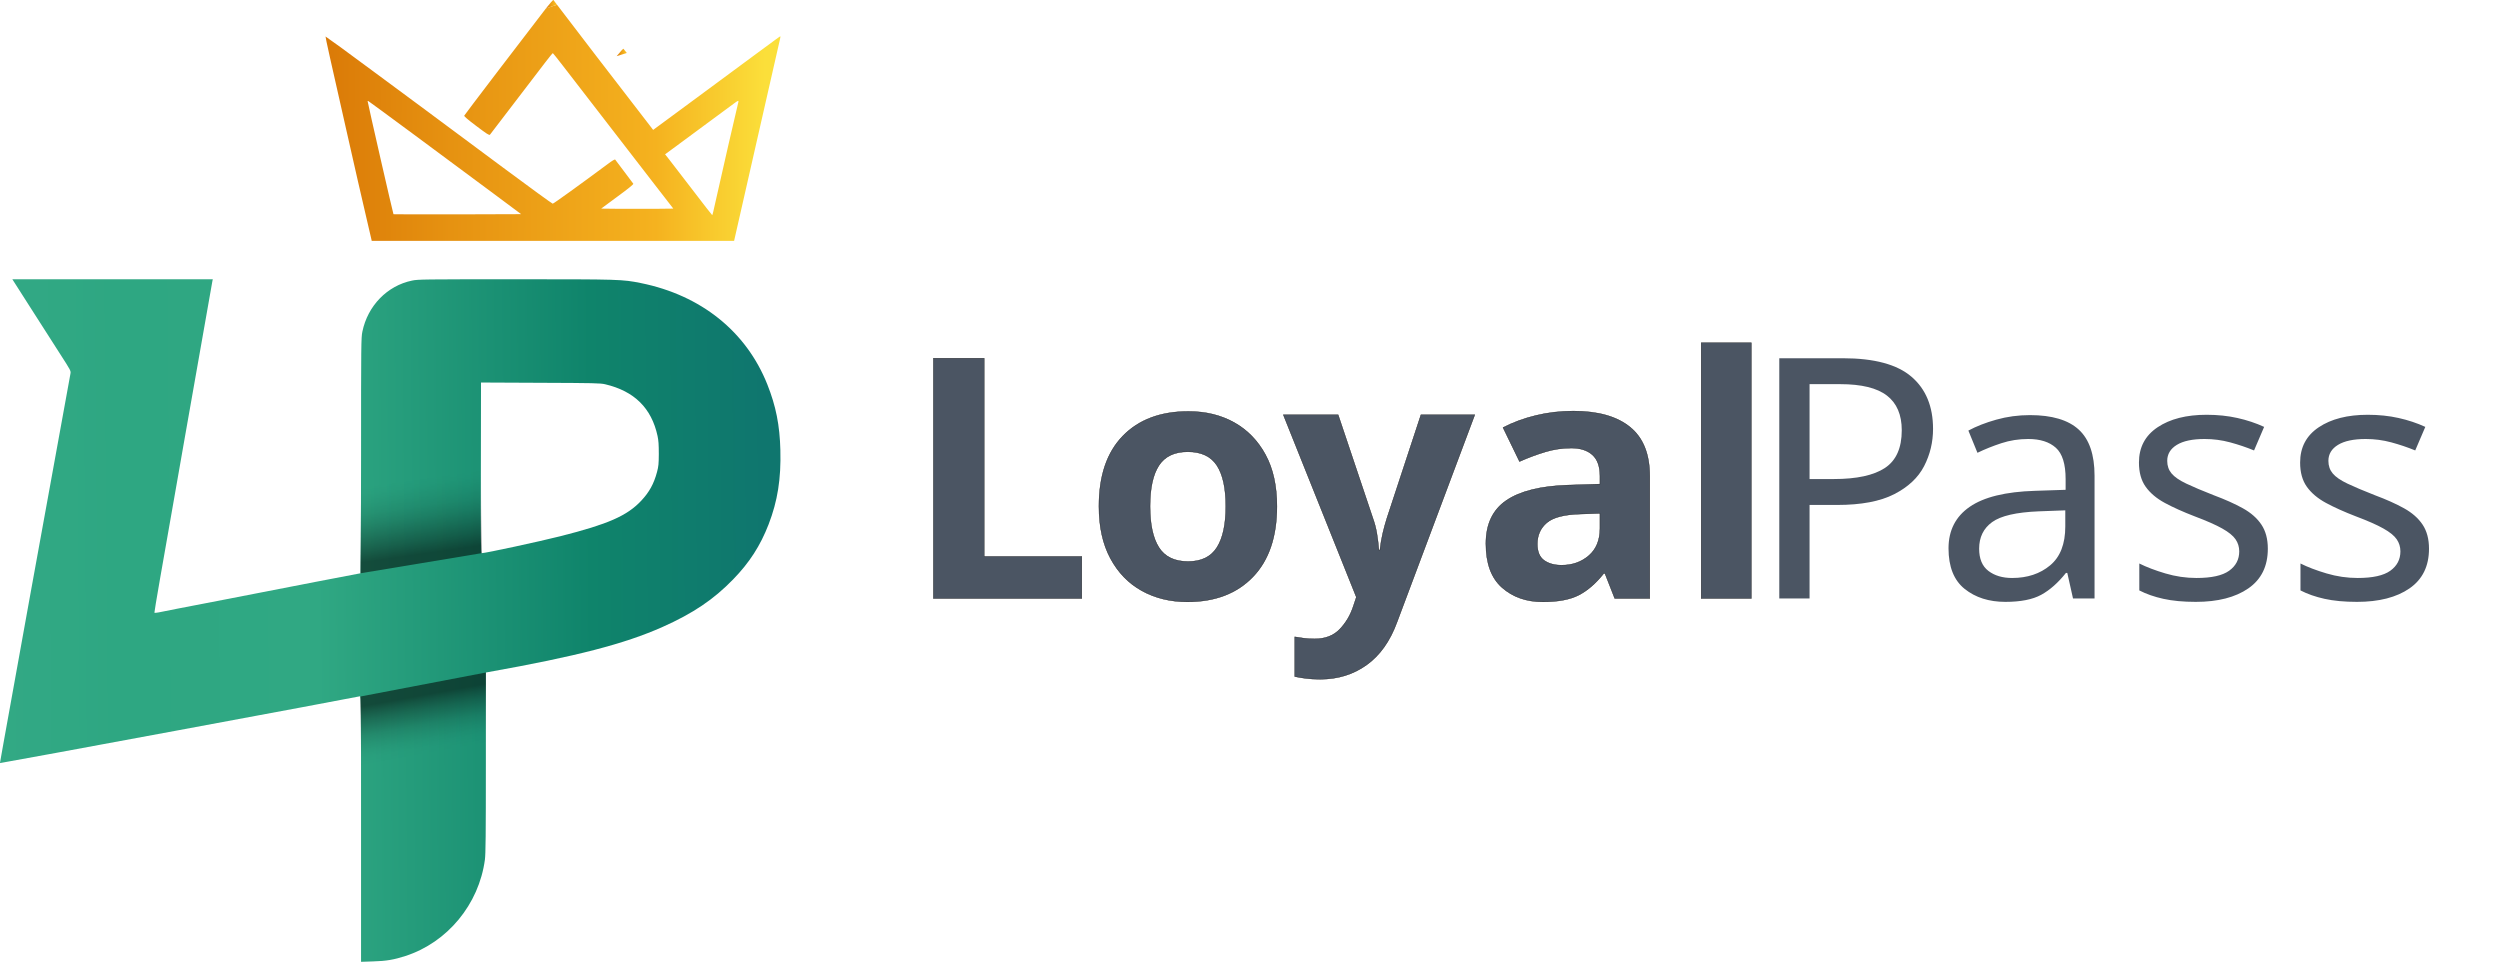
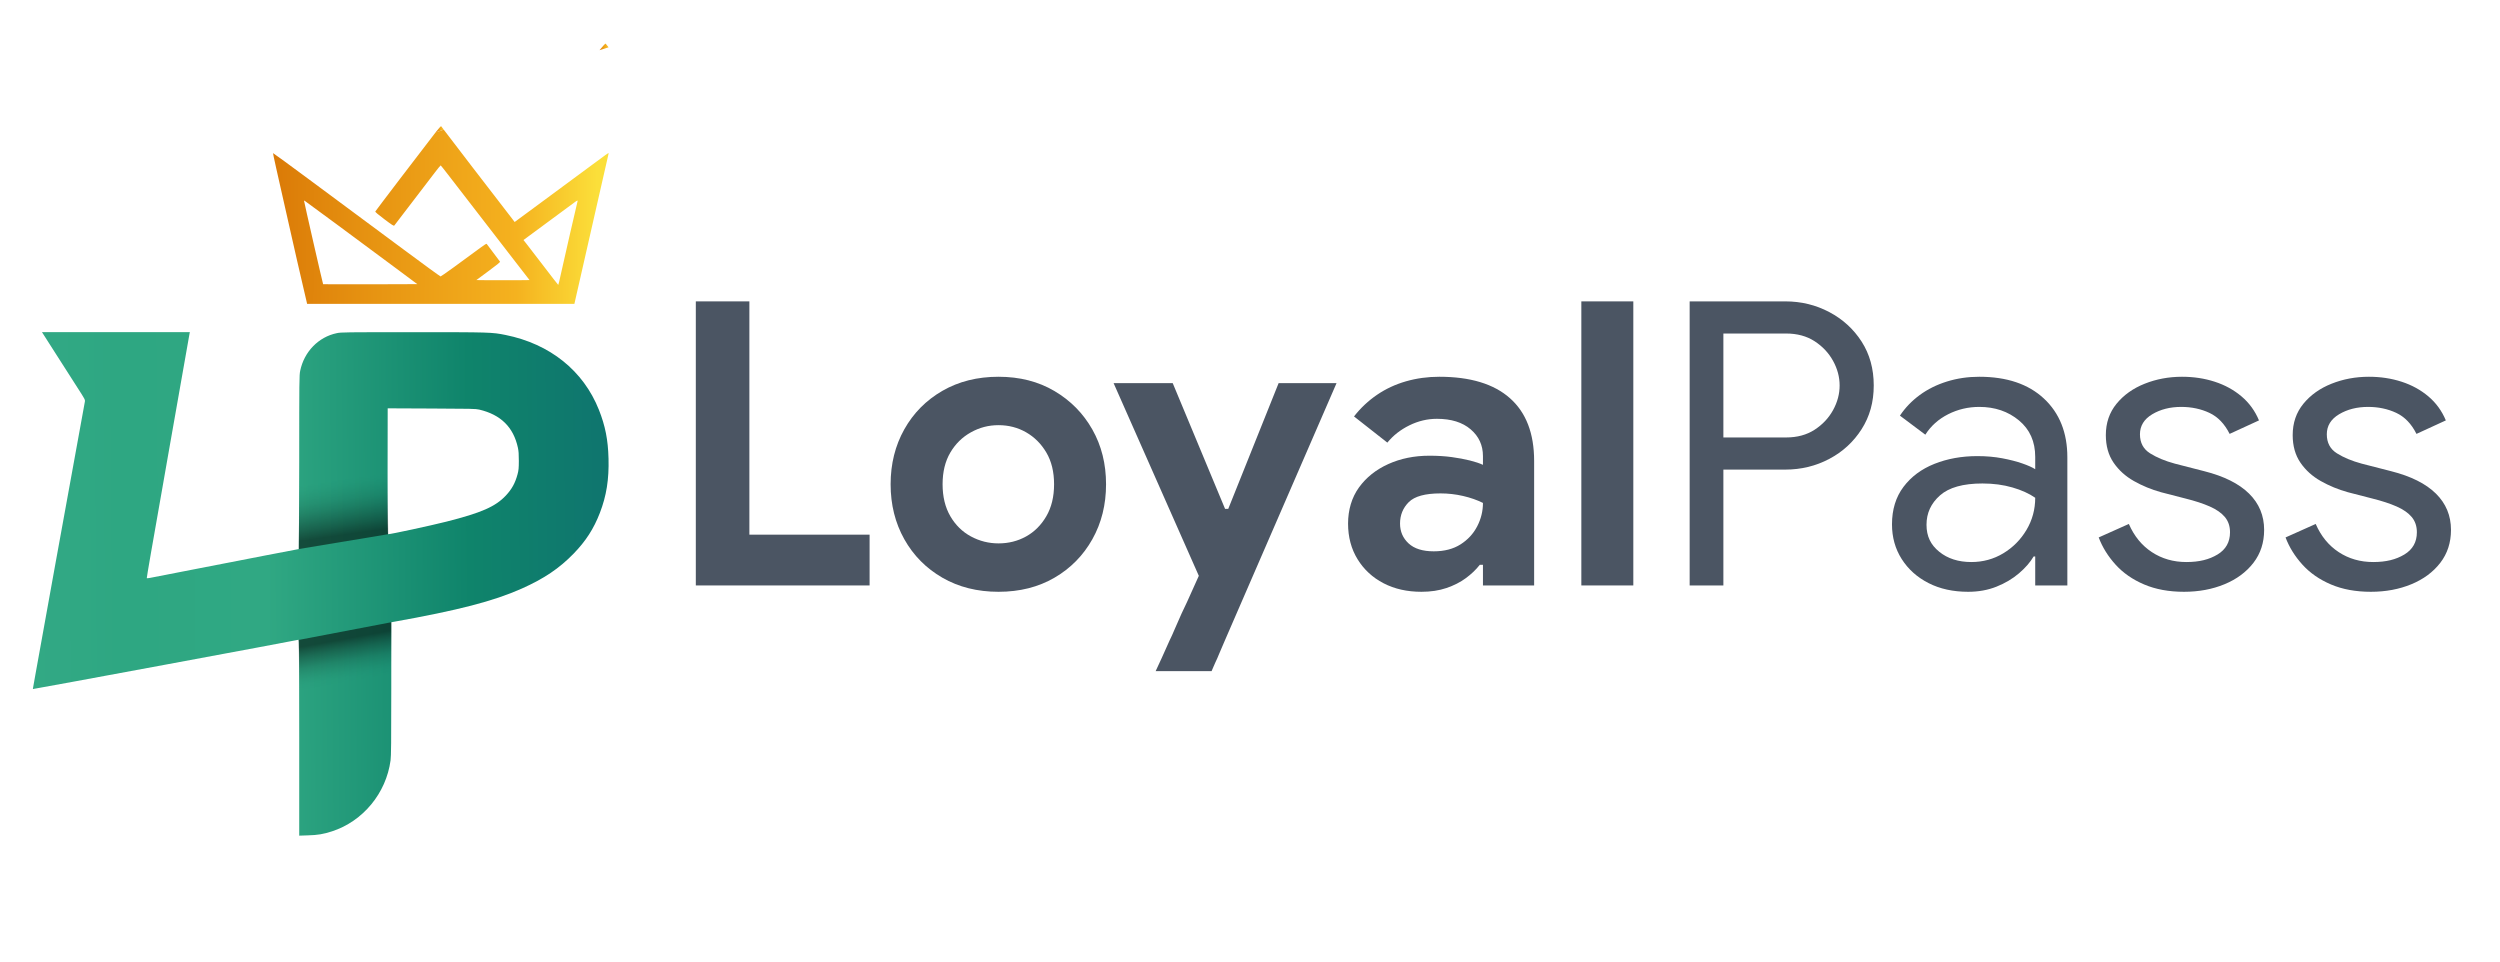
- <svg xmlns="http://www.w3.org/2000/svg" id="Capa_1" data-name="Capa 1" viewBox="0 0 1890.4 727.28">
+ <svg xmlns="http://www.w3.org/2000/svg" id="Capa_1" version="1.1" viewBox="0 0 1890.4 727.28">
  <defs>
    <style>
-       .cls-1, .cls-2, .cls-3, .cls-4, .cls-5, .cls-6 {
+       .st0 {
+         fill: url(#Degradado_sin_nombre_6);
+         opacity: .54;
+       }
+ 
+       .st0, .st1 {
+         mix-blend-mode: multiply;
+       }
+ 
+       .st0, .st1, .st2 {
+         isolation: isolate;
+       }
+ 
+       .st3 {
+         fill: url(#Degradado_sin_nombre_4);
+       }
+ 
+       .st1 {
+         fill: url(#Degradado_sin_nombre_5);
+         opacity: .53;
+       }
+ 
+       .st4 {
+         fill: url(#Degradado_sin_nombre_2);
+       }
+ 
+       .st5 {
        fill: #4b5563;
      }

-       .cls-1, .cls-2, .cls-3, .cls-5 {
-         font-family: GoogleSans-Bold, 'Google Sans';
-         font-variation-settings: 'opsz' 18, 'wght' 700, 'GRAD' 0;
-         font-weight: 700;
-         stroke: #000;
-         stroke-miterlimit: 10;
-         stroke-width: .25px;
-       }
- 
-       .cls-7 {
-         font-size: 254.43px;
-       }
- 
-       .cls-8 {
-         fill: url(#Degradado_sin_nombre_16);
-       }
- 
-       .cls-9 {
-         font-family: MyriadPro-Regular, 'Myriad Pro';
-       }
- 
-       .cls-9, .cls-4 {
-         letter-spacing: 0em;
-       }
- 
-       .cls-2, .cls-6 {
-         letter-spacing: -.02em;
-       }
- 
-       .cls-3 {
-         letter-spacing: 0em;
-       }
- 
-       .cls-10, .cls-11, .cls-12 {
-         isolation: isolate;
-       }
- 
-       .cls-11 {
-         fill: url(#Degradado_sin_nombre_4);
-         opacity: .53;
-       }
- 
-       .cls-11, .cls-12 {
-         mix-blend-mode: multiply;
-       }
- 
-       .cls-13 {
-         fill: url(#Degradado_sin_nombre_9);
-       }
- 
-       .cls-4, .cls-6 {
-         font-family: GoogleSans-Regular, 'Google Sans';
-         font-variation-settings: 'opsz' 18, 'wght' 400, 'GRAD' 0;
-       }
- 
-       .cls-5 {
-         letter-spacing: 0em;
-       }
- 
-       .cls-14 {
+       .st6 {
        fill: url(#Degradado_sin_nombre_3);
      }

-       .cls-12 {
-         fill: url(#Degradado_sin_nombre_5);
-         opacity: .54;
-       }
- 
-       .cls-15 {
-         fill: url(#Degradado_sin_nombre_20);
+       .st7 {
+         fill: url(#Degradado_sin_nombre);
      }
    </style>
-     <linearGradient id="Degradado_sin_nombre_16" data-name="Degradado sin nombre 16" x1="473.68" y1="687.72" x2="466.02" y2="687.71" gradientTransform="translate(0 727.39) scale(1 -1)" gradientUnits="userSpaceOnUse">
+     <linearGradient id="Degradado_sin_nombre" data-name="Degradado sin nombre" x1="459.94" y1="388.04" x2="453.1" y2="388.05" gradientTransform="translate(0 -352.61)" gradientUnits="userSpaceOnUse">
      <stop offset="0" stop-color="#fbbf24" />
      <stop offset=".24" stop-color="#f5b21f" />
      <stop offset=".69" stop-color="#e69211" />
      <stop offset="1" stop-color="#d97706" />
    </linearGradient>
-     <linearGradient id="Degradado_sin_nombre_20" data-name="Degradado sin nombre 20" x1="-15.34" y1="258.82" x2="578.42" y2="263.52" gradientTransform="translate(0 729.28) scale(1 -1)" gradientUnits="userSpaceOnUse">
+     <linearGradient id="Degradado_sin_nombre_2" data-name="Degradado sin nombre 2" x1="13.55" y1="793.15" x2="451.53" y2="789.68" gradientTransform="translate(0 -350.72)" gradientUnits="userSpaceOnUse">
      <stop offset="0" stop-color="#33a985" />
      <stop offset=".18" stop-color="#2ea782" />
      <stop offset=".43" stop-color="#30a883" />
      <stop offset=".78" stop-color="#0f846b" />
      <stop offset="1" stop-color="#0f766e" />
    </linearGradient>
-     <linearGradient id="Degradado_sin_nombre_9" data-name="Degradado sin nombre 9" x1="578.45" y1="636.06" x2="234.47" y2="636.6" gradientTransform="translate(0 729.28) scale(1 -1)" gradientUnits="userSpaceOnUse">
+     <linearGradient id="Degradado_sin_nombre_3" data-name="Degradado sin nombre 3" x1="451.55" y1="514.88" x2="197.82" y2="514.48" gradientTransform="translate(0 -350.72)" gradientUnits="userSpaceOnUse">
      <stop offset="0" stop-color="#fbdf3a" />
      <stop offset=".24" stop-color="#f5b21f" />
      <stop offset=".69" stop-color="#e69211" />
      <stop offset="1" stop-color="#d97706" />
    </linearGradient>
-     <linearGradient id="Degradado_sin_nombre_3" data-name="Degradado sin nombre 3" x1="420.93" y1="-384.16" x2="412.59" y2="-384.15" gradientTransform="translate(0 387.31)" gradientUnits="userSpaceOnUse">
+     <linearGradient id="Degradado_sin_nombre_4" data-name="Degradado sin nombre 4" x1="335.35" y1="1019.58" x2="329.2" y2="1019.57" gradientTransform="translate(0 1117.31) scale(1 -1)" gradientUnits="userSpaceOnUse">
      <stop offset="0" stop-color="#fbbf24" />
      <stop offset=".24" stop-color="#f5b21f" />
      <stop offset=".69" stop-color="#e69211" />
      <stop offset="1" stop-color="#d97706" />
    </linearGradient>
-     <linearGradient id="Degradado_sin_nombre_4" data-name="Degradado sin nombre 4" x1="307.81" y1="409.05" x2="324.68" y2="290.97" gradientTransform="translate(0 729.28) scale(1 -1)" gradientUnits="userSpaceOnUse">
+     <linearGradient id="Degradado_sin_nombre_5" data-name="Degradado sin nombre 5" x1="251.91" y1="682.34" x2="264.36" y2="769.44" gradientTransform="translate(0 -350.72)" gradientUnits="userSpaceOnUse">
      <stop offset=".36" stop-color="#fff" />
      <stop offset=".4" stop-color="#f9f9f9" />
      <stop offset=".46" stop-color="#e9e9e9" />
      <stop offset=".53" stop-color="#d0d0d0" />
      <stop offset=".6" stop-color="#ababab" />
      <stop offset=".67" stop-color="#7d7d7d" />
      <stop offset=".75" stop-color="#444" />
      <stop offset=".83" stop-color="#030303" />
      <stop offset=".83" stop-color="#000" />
    </linearGradient>
-     <linearGradient id="Degradado_sin_nombre_5" data-name="Degradado sin nombre 5" x1="331.35" y1="120.49" x2="312.47" y2="223.71" gradientTransform="translate(0 729.28) scale(1 -1)" gradientUnits="userSpaceOnUse">
+     <linearGradient id="Degradado_sin_nombre_6" data-name="Degradado sin nombre 6" x1="269.28" y1="895.19" x2="255.35" y2="819.05" gradientTransform="translate(0 -350.72)" gradientUnits="userSpaceOnUse">
      <stop offset=".38" stop-color="#fff" />
      <stop offset=".43" stop-color="#fafafa" />
      <stop offset=".48" stop-color="#ededed" />
      <stop offset=".53" stop-color="#d8d8d8" />
      <stop offset=".59" stop-color="#b9b9b9" />
      <stop offset=".64" stop-color="#929292" />
      <stop offset=".7" stop-color="#636363" />
      <stop offset=".76" stop-color="#2b2b2b" />
      <stop offset=".8" stop-color="#000" />
    </linearGradient>
  </defs>
-   <g id="Capa_2" data-name="Capa 2">
-     <path class="cls-8" d="M473.95,40.04c-1.2-1.53-2.36-2.97-2.5-3.15-.19-.23-2.5,2.27-5.15,5.56" />
+   <g id="Capa_2">
+     <path class="st7" d="M460.18,35.78c-1.07-1.37-2.11-2.65-2.23-2.81-.17-.21-2.23,2.03-4.6,4.97" />
  </g>
-   <text class="cls-7" transform="translate(682.88 452.56)">
-     <tspan class="cls-3" x="0" y="0">L</tspan>
-     <tspan class="cls-2" x="136.63" y="0">o</tspan>
-     <tspan class="cls-5" x="287.51" y="0">y</tspan>
-     <tspan class="cls-1" x="429.99" y="0">al</tspan>
-     <tspan class="cls-6" x="637.86" y="0">P</tspan>
-     <tspan class="cls-4" x="778.81" y="0">ass</tspan>
-     <tspan class="cls-9" x="1153.58" y="0"> </tspan>
-   </text>
-   <g class="cls-10">
-     <g id="Capa_1-2" data-name="Capa 1">
-       <path class="cls-15" d="M590.09,340.47c-.47-18.93-3.36-33.4-9.86-49.76-15.94-40.06-50.18-67.48-95.64-76.66-14.05-2.83-15.68-2.88-95.01-2.88-69.37,0-73.57.05-78.02,1-18.77,3.88-33.51,19.03-37.54,38.59-.94,4.51-1,8.97-1,93.7,0,48.97-.42,89.03-.42,89.03,0,0-15.52,2.94-33.98,6.5-18.4,3.62-51.91,10.12-74.41,14.47-22.49,4.3-42.37,8.18-44.15,8.6-1.84.37-3.3.47-3.3.21,0-1.47,5.56-33.45,17.36-100.31,1.73-9.81,4.09-23.12,5.19-29.63,3.09-17.93,20.92-119.08,21.29-120.76l.31-1.42H9.32l13.79,21.6c7.6,11.9,17.57,27.53,22.18,34.66,8.34,12.95,8.39,13.06,7.97,15.21-1,5.09-16.05,87.93-30.1,165.54C-1.22,583.08-.07,576.84.04,577c.21.26,269.41-49.71,272.08-50.49.84-.26.89,4.77.89,100.26v100.52l9.07-.31c9.86-.26,15.78-1.26,24.49-4.09,31.83-10.33,55.58-39.12,60.09-72.83.58-4.46.73-18.19.73-73.51v-68.01l1.99-.37c66.64-11.9,102.93-21.29,131.72-34.14,23.02-10.28,38.49-20.71,53.22-35.87,12.43-12.79,20.61-25.48,26.9-41.74,6.76-17.57,9.44-34.34,8.86-55.95h0ZM498.17,343.04h0c-.05,7.76-.21,9.54-1.36,13.9-2.41,8.97-5.82,15.15-11.96,21.71-10.7,11.38-24.96,17.67-61.03,26.79h0c-16.36,4.14-56.79,12.85-59.62,12.85-.63,0-.73-9.6-.58-64.55l.1-64.49,44.99.21c40.69.16,45.3.26,48.87,1.1,22.08,5.19,35.08,18.04,39.64,39.12.73,3.41.94,6.55.94,13.37h0Z" />
-       <path class="cls-13" d="M590.11,27.44c-.31,0-2.67,1.73-16.94,12.27-9.28,6.87-22.76,16.83-59.15,43.68l-20.14,14.84-2.73-3.57c-20.19-26.06-63.76-82.79-69.95-91.08l-8.34,2.73c-16.46,21.29-61.56,80.44-61.82,81.12-.21.52,2.62,2.94,9.23,7.92,7.92,5.98,9.65,7.08,10.22,6.5.52-.63,15.78-20.55,41.74-54.58,2.99-3.93,5.61-7.13,5.82-7.08.16.05,3.62,4.35,7.6,9.54,14.31,18.56,51.7,66.96,67.43,87.3l16.05,20.71-13.63.16c-7.45.05-19.72.05-27.27,0l-13.63-.16,12.32-9.12c8.34-6.08,12.22-9.28,11.96-9.7-.26-.31-3.36-4.46-6.92-9.23s-6.61-8.86-6.82-9.07c-.26-.26-2.62,1.15-5.3,3.2-21.24,15.78-41.27,30.2-41.9,30.2-.42,0-17.3-12.27-37.49-27.27-49.92-37.12-82.9-61.56-98.58-73.09-7.18-5.3-18.14-13.37-24.33-17.93-6.19-4.51-11.33-8.18-11.38-8.13-.21.21,4.09,19.56,15.52,69.84,3.15,13.84,7.13,31.51,8.91,39.33,1.78,7.76,4.72,20.66,6.61,28.58,1.84,7.92,3.46,14.94,3.62,15.57l.26,1.21h274.02l2.78-12.22c2.88-12.58,7.92-34.82,12.9-56.73,5.56-24.49,17.57-77.18,18.77-82.48.47-1.78.68-3.25.52-3.25h0ZM345.87,162.09c-26.48.05-48.24,0-48.34-.1-.31-.31-19.56-84.53-19.56-85.57,0-.16.31-.1.68.1,1.26.73,55.69,40.95,94.23,69.63l21.18,15.78-48.19.16h0ZM558.34,77.1c-1,3.67-13.42,57.99-17.25,75.24-1.21,5.72-2.36,10.38-2.52,10.38s-6.82-8.6-14.79-19.03c-8.02-10.43-15.99-20.82-17.72-23.02l-3.15-3.99,5.93-4.35c4.67-3.46,27.79-20.5,46.25-34.14,2.94-2.2,3.57-2.41,3.25-1.1h0Z" />
-       <g id="Capa_2-2" data-name="Capa 2">
-         <path class="cls-14" d="M421.22,3.58c-1.31-1.73-2.57-3.36-2.73-3.57-.21-.26-2.73,2.57-5.61,6.29l8.34-2.73Z" />
+   <g class="st2">
+     <text />
+   </g>
+   <g class="st2">
+     <g id="Capa_1-2">
+       <path class="st4" d="M460.13,346.55c-.35-13.96-2.48-24.64-7.27-36.7-11.76-29.55-37.01-49.78-70.55-56.55-10.36-2.09-11.57-2.12-70.08-2.12-51.17,0-54.27.04-57.55.74-13.85,2.86-24.72,14.04-27.69,28.47-.69,3.33-.74,6.62-.74,69.12,0,36.12-.31,65.67-.31,65.67,0,0-11.45,2.17-25.06,4.79-13.57,2.67-38.29,7.46-54.89,10.67-16.59,3.17-31.25,6.03-32.57,6.34-1.36.27-2.43.35-2.43.15,0-1.08,4.1-24.67,12.81-73.99,1.28-7.24,3.02-17.05,3.83-21.86,2.28-13.23,15.43-87.84,15.7-89.08l.23-1.05H31.74l10.17,15.93c5.61,8.78,12.96,20.31,16.36,25.57,6.15,9.55,6.19,9.63,5.88,11.22-.74,3.75-11.84,64.86-22.2,122.11-17.98,99.52-17.14,94.92-17.05,95.04.15.19,198.73-36.67,200.7-37.24.62-.19.66,3.52.66,73.96v74.15l6.69-.23c7.27-.19,11.64-.93,18.06-3.02,23.48-7.62,41-28.86,44.32-53.72.43-3.29.54-13.42.54-54.22v-50.17l1.47-.27c49.16-8.78,75.92-15.7,97.16-25.18,16.98-7.58,28.39-15.28,39.26-26.46,9.17-9.43,15.2-18.79,19.84-30.79,4.99-12.96,6.96-25.33,6.54-41.27h0ZM392.33,348.44h0c-.04,5.72-.15,7.04-1,10.25-1.78,6.62-4.29,11.18-8.82,16.01-7.89,8.39-18.41,13.03-45.02,19.76h0c-12.07,3.05-41.89,9.48-43.98,9.48-.46,0-.54-7.08-.43-47.61l.07-47.57,33.19.15c30.01.12,33.41.19,36.05.81,16.29,3.83,25.88,13.31,29.24,28.86.54,2.52.69,4.83.69,9.86h0Z" />
+       <path class="st6" d="M460.15,115.65c-.23,0-1.97,1.28-12.5,9.05-6.85,5.07-16.79,12.41-43.63,32.22l-14.86,10.95-2.01-2.63c-14.89-19.22-47.03-61.07-51.6-67.18l-6.15,2.01c-12.14,15.7-45.41,59.34-45.6,59.84-.15.38,1.93,2.17,6.81,5.84,5.84,4.41,7.12,5.22,7.54,4.79.38-.46,11.64-15.16,30.79-40.26,2.21-2.9,4.14-5.26,4.29-5.22.12.04,2.67,3.21,5.61,7.04,10.56,13.69,38.14,49.39,49.74,64.4l11.84,15.28-10.05.12c-5.5.04-14.55.04-20.12,0l-10.05-.12,9.09-6.73c6.15-4.48,9.01-6.85,8.82-7.16-.19-.23-2.48-3.29-5.1-6.81s-4.88-6.54-5.03-6.69c-.19-.19-1.93.85-3.91,2.36-15.67,11.64-30.44,22.28-30.91,22.28-.31,0-12.76-9.05-27.65-20.12-36.82-27.38-61.15-45.41-72.72-53.91-5.3-3.91-13.38-9.86-17.95-13.23-4.57-3.33-8.36-6.03-8.39-6-.15.15,3.02,14.43,11.45,51.52,2.32,10.21,5.26,23.24,6.57,29.01,1.31,5.72,3.48,15.24,4.88,21.08,1.36,5.84,2.55,11.02,2.67,11.48l.19.89h202.13l2.05-9.01c2.12-9.28,5.84-25.68,9.52-41.85,4.1-18.06,12.96-56.93,13.85-60.84.35-1.31.5-2.4.38-2.4h.03ZM279.99,214.97c-19.53.04-35.58,0-35.66-.07-.23-.23-14.43-62.35-14.43-63.12,0-.12.23-.07.5.07.93.54,41.08,30.21,69.51,51.36l15.62,11.64-35.55.12h0ZM436.71,152.28c-.74,2.71-9.9,42.78-12.72,55.5-.89,4.22-1.74,7.66-1.86,7.66s-5.03-6.34-10.91-14.04c-5.92-7.69-11.79-15.36-13.07-16.98l-2.32-2.94,4.37-3.21c3.44-2.55,20.5-15.12,34.12-25.18,2.17-1.62,2.63-1.78,2.4-.81h0Z" />
+       <g id="Capa_2-2">
+         <path class="st3" d="M335.57,98.05c-.97-1.28-1.9-2.48-2.01-2.63-.15-.19-2.01,1.9-4.14,4.64l6.15-2.01h0Z" />
      </g>
-       <polygon class="cls-11" points="272.59 433.49 364.2 418.28 363.63 351.2 273 359.51 272.59 433.49" />
-       <polygon class="cls-12" points="272.52 526.67 367.4 508.52 367.4 584.69 273.24 588.43 272.52 526.67" />
+       <polygon class="st1" points="225.94 415.16 293.51 403.94 293.09 354.46 226.24 360.59 225.94 415.16" />
+       <polygon class="st0" points="225.88 483.89 295.87 470.51 295.87 526.69 226.42 529.45 225.88 483.89" />
    </g>
  </g>
+   <g>
+     <path class="st5" d="M526.15,442.69v-214.8h40.5v176.4h90.9v38.4h-131.4Z" />
+     <path class="st5" d="M755.05,447.49c-16,0-30.15-3.55-42.45-10.65-12.3-7.1-21.9-16.8-28.8-29.1s-10.35-26.15-10.35-41.55,3.45-29.25,10.35-41.55c6.9-12.3,16.5-22,28.8-29.1,12.3-7.1,26.45-10.65,42.45-10.65s30.1,3.6,42.3,10.8c12.2,7.2,21.75,16.9,28.65,29.1,6.9,12.2,10.35,26,10.35,41.4s-3.45,29.25-10.35,41.55c-6.9,12.3-16.45,22-28.65,29.1-12.2,7.1-26.3,10.65-42.3,10.65ZM755.05,410.89c7.6,0,14.55-1.75,20.85-5.25,6.3-3.5,11.4-8.6,15.3-15.3,3.9-6.7,5.85-14.75,5.85-24.15s-1.95-17.4-5.85-24-9-11.7-15.3-15.3c-6.3-3.6-13.25-5.4-20.85-5.4s-14.35,1.8-20.85,5.4c-6.5,3.6-11.7,8.7-15.6,15.3-3.9,6.6-5.85,14.6-5.85,24s1.95,17.45,5.85,24.15c3.9,6.7,9.1,11.8,15.6,15.3,6.5,3.5,13.45,5.25,20.85,5.25Z" />
+     <path class="st5" d="M908.65,440.29l-66.6-150.6h44.7l39.6,95.1h4.5l-22.2,55.5ZM919.15,500.59c-.6,1.4-1.15,2.65-1.65,3.75-.5,1.1-.95,2.15-1.35,3.15h-42.3c.8-1.6,2.35-4.95,4.65-10.05,2.3-5.1,4.25-9.45,5.85-13.05,1.2-2.4,2.6-5.5,4.2-9.3,1.6-3.8,3.25-7.55,4.95-11.25,1.7-3.7,3.05-6.55,4.05-8.55l23.1-51.3,8.1-19.2,38.1-95.1h43.8l-78.9,181.8c-2.2,5.2-4.15,9.7-5.85,13.5-1.7,3.8-3.05,6.95-4.05,9.45-1,2.5-1.9,4.55-2.7,6.15Z" />
+     <path class="st5" d="M1074.85,447.49c-10.8,0-20.35-2.15-28.65-6.45-8.3-4.3-14.85-10.35-19.65-18.15-4.8-7.8-7.2-16.8-7.2-27s2.75-19.7,8.25-27.3c5.5-7.6,12.9-13.5,22.2-17.7,9.3-4.2,19.65-6.3,31.05-6.3,6.2,0,11.85.35,16.95,1.05,5.1.7,9.65,1.55,13.65,2.55,4,1,7.3,2.1,9.9,3.3v-6.6c0-8.2-3.1-14.95-9.3-20.25-6.2-5.3-14.7-7.95-25.5-7.95-7.2,0-14.15,1.65-20.85,4.95-6.7,3.3-12.25,7.65-16.65,13.05l-25.2-19.8c5-6.4,10.8-11.85,17.4-16.35,6.6-4.5,13.9-7.9,21.9-10.2,8-2.3,16.4-3.45,25.2-3.45,23.4,0,41.2,5.4,53.4,16.2,12.2,10.8,18.3,26.6,18.3,47.4v94.2h-38.7v-15.6h-2.4c-2.8,3.6-6.3,6.95-10.5,10.05-4.2,3.1-9.1,5.6-14.7,7.5-5.6,1.9-11.9,2.85-18.9,2.85ZM1084.15,416.89c8,0,14.75-1.75,20.25-5.25,5.5-3.5,9.7-8.05,12.6-13.65,2.9-5.6,4.35-11.5,4.35-17.7-4.4-2.2-9.4-3.95-15-5.25-5.6-1.3-11.3-1.95-17.1-1.95-11.6,0-19.6,2.2-24,6.6-4.4,4.4-6.6,9.8-6.6,16.2,0,6,2.15,11,6.45,15,4.3,4,10.65,6,19.05,6Z" />
+     <path class="st5" d="M1195.75,442.69v-214.8h39.3v214.8h-39.3Z" />
+     <path class="st5" d="M1277.65,442.69v-214.8h72.3c12,0,23.1,2.7,33.3,8.1,10.2,5.4,18.35,12.85,24.45,22.35,6.1,9.5,9.15,20.55,9.15,33.15s-3.05,23.4-9.15,33c-6.1,9.6-14.25,17.1-24.45,22.5-10.2,5.4-21.3,8.1-33.3,8.1h-58.8v-24.3h59.4c8.4,0,15.6-1.95,21.6-5.85s10.65-8.85,13.95-14.85c3.3-6,4.95-12.2,4.95-18.6s-1.65-12.6-4.95-18.6c-3.3-6-7.95-10.95-13.95-14.85s-13.2-5.85-21.6-5.85h-47.4v190.5h-25.5Z" />
+     <path class="st5" d="M1488.25,447.49c-11.4,0-21.4-2.2-30-6.6-8.6-4.4-15.35-10.45-20.25-18.15-4.9-7.7-7.35-16.45-7.35-26.25,0-11.2,2.9-20.65,8.7-28.35,5.8-7.7,13.6-13.5,23.4-17.4,9.8-3.9,20.6-5.85,32.4-5.85,6.8,0,13.1.55,18.9,1.65,5.8,1.1,10.85,2.4,15.15,3.9,4.3,1.5,7.55,2.95,9.75,4.35v-9.3c0-11.6-4.1-20.8-12.3-27.6-8.2-6.8-18.2-10.2-30-10.2-8.4,0-16.25,1.85-23.55,5.55-7.3,3.7-13.05,8.85-17.25,15.45l-19.2-14.4c4-6,9-11.2,15-15.6,6-4.4,12.85-7.8,20.55-10.2,7.7-2.4,15.85-3.6,24.45-3.6,20.8,0,37.1,5.5,48.9,16.5,11.8,11,17.7,25.8,17.7,44.4v96.9h-24.3v-21.9h-1.2c-2.6,4.4-6.3,8.65-11.1,12.75-4.8,4.1-10.45,7.45-16.95,10.05-6.5,2.6-13.65,3.9-21.45,3.9ZM1490.65,424.99c8.8,0,16.85-2.2,24.15-6.6,7.3-4.4,13.15-10.3,17.55-17.7,4.4-7.4,6.6-15.5,6.6-24.3-4.6-3.2-10.35-5.8-17.25-7.8-6.9-2-14.45-3-22.65-3-14.6,0-25.3,3-32.1,9-6.8,6-10.2,13.4-10.2,22.2s3.2,15.2,9.6,20.4c6.4,5.2,14.5,7.8,24.3,7.8Z" />
+     <path class="st5" d="M1651.45,447.49c-11.4,0-21.45-1.85-30.15-5.55-8.7-3.7-15.9-8.7-21.6-15s-9.95-13.15-12.75-20.55l22.8-10.2c4,9.2,9.8,16.3,17.4,21.3,7.6,5,16.3,7.5,26.1,7.5s17.25-1.9,23.55-5.7c6.3-3.8,9.45-9.4,9.45-16.8,0-4.6-1.3-8.45-3.9-11.55-2.6-3.1-6.4-5.75-11.4-7.95-5-2.2-11.1-4.2-18.3-6l-18.6-4.8c-7.2-2-14-4.8-20.4-8.4-6.4-3.6-11.55-8.25-15.45-13.95-3.9-5.7-5.85-12.65-5.85-20.85,0-9.2,2.7-17.1,8.1-23.7s12.5-11.65,21.3-15.15c8.8-3.5,18.2-5.25,28.2-5.25,8.8,0,17.05,1.25,24.75,3.75,7.7,2.5,14.45,6.2,20.25,11.1,5.8,4.9,10.2,10.95,13.2,18.15l-22.2,10.2c-3.8-7.6-8.9-12.9-15.3-15.9-6.4-3-13.5-4.5-21.3-4.5-8.4,0-15.7,1.85-21.9,5.55-6.2,3.7-9.3,8.75-9.3,15.15s2.55,11.2,7.65,14.4c5.1,3.2,11.35,5.8,18.75,7.8l22.2,5.7c15,3.8,26.3,9.45,33.9,16.95,7.6,7.5,11.4,16.65,11.4,27.45,0,9.6-2.7,17.9-8.1,24.9-5.4,7-12.7,12.4-21.9,16.2-9.2,3.8-19.4,5.7-30.6,5.7Z" />
+     <path class="st5" d="M1792.74,447.49c-11.4,0-21.45-1.85-30.15-5.55-8.7-3.7-15.9-8.7-21.6-15s-9.95-13.15-12.75-20.55l22.8-10.2c4,9.2,9.8,16.3,17.4,21.3,7.6,5,16.3,7.5,26.1,7.5s17.25-1.9,23.55-5.7c6.3-3.8,9.45-9.4,9.45-16.8,0-4.6-1.3-8.45-3.9-11.55-2.6-3.1-6.4-5.75-11.4-7.95-5-2.2-11.1-4.2-18.3-6l-18.6-4.8c-7.2-2-14-4.8-20.4-8.4-6.4-3.6-11.55-8.25-15.45-13.95-3.9-5.7-5.85-12.65-5.85-20.85,0-9.2,2.7-17.1,8.1-23.7s12.5-11.65,21.3-15.15c8.8-3.5,18.2-5.25,28.2-5.25,8.8,0,17.05,1.25,24.75,3.75,7.7,2.5,14.45,6.2,20.25,11.1,5.8,4.9,10.2,10.95,13.2,18.15l-22.2,10.2c-3.8-7.6-8.9-12.9-15.3-15.9-6.4-3-13.5-4.5-21.3-4.5-8.4,0-15.7,1.85-21.9,5.55-6.2,3.7-9.3,8.75-9.3,15.15s2.55,11.2,7.65,14.4c5.1,3.2,11.35,5.8,18.75,7.8l22.2,5.7c15,3.8,26.3,9.45,33.9,16.95,7.6,7.5,11.4,16.65,11.4,27.45,0,9.6-2.7,17.9-8.1,24.9-5.4,7-12.7,12.4-21.9,16.2-9.2,3.8-19.4,5.7-30.6,5.7Z" />
+   </g>
</svg>
